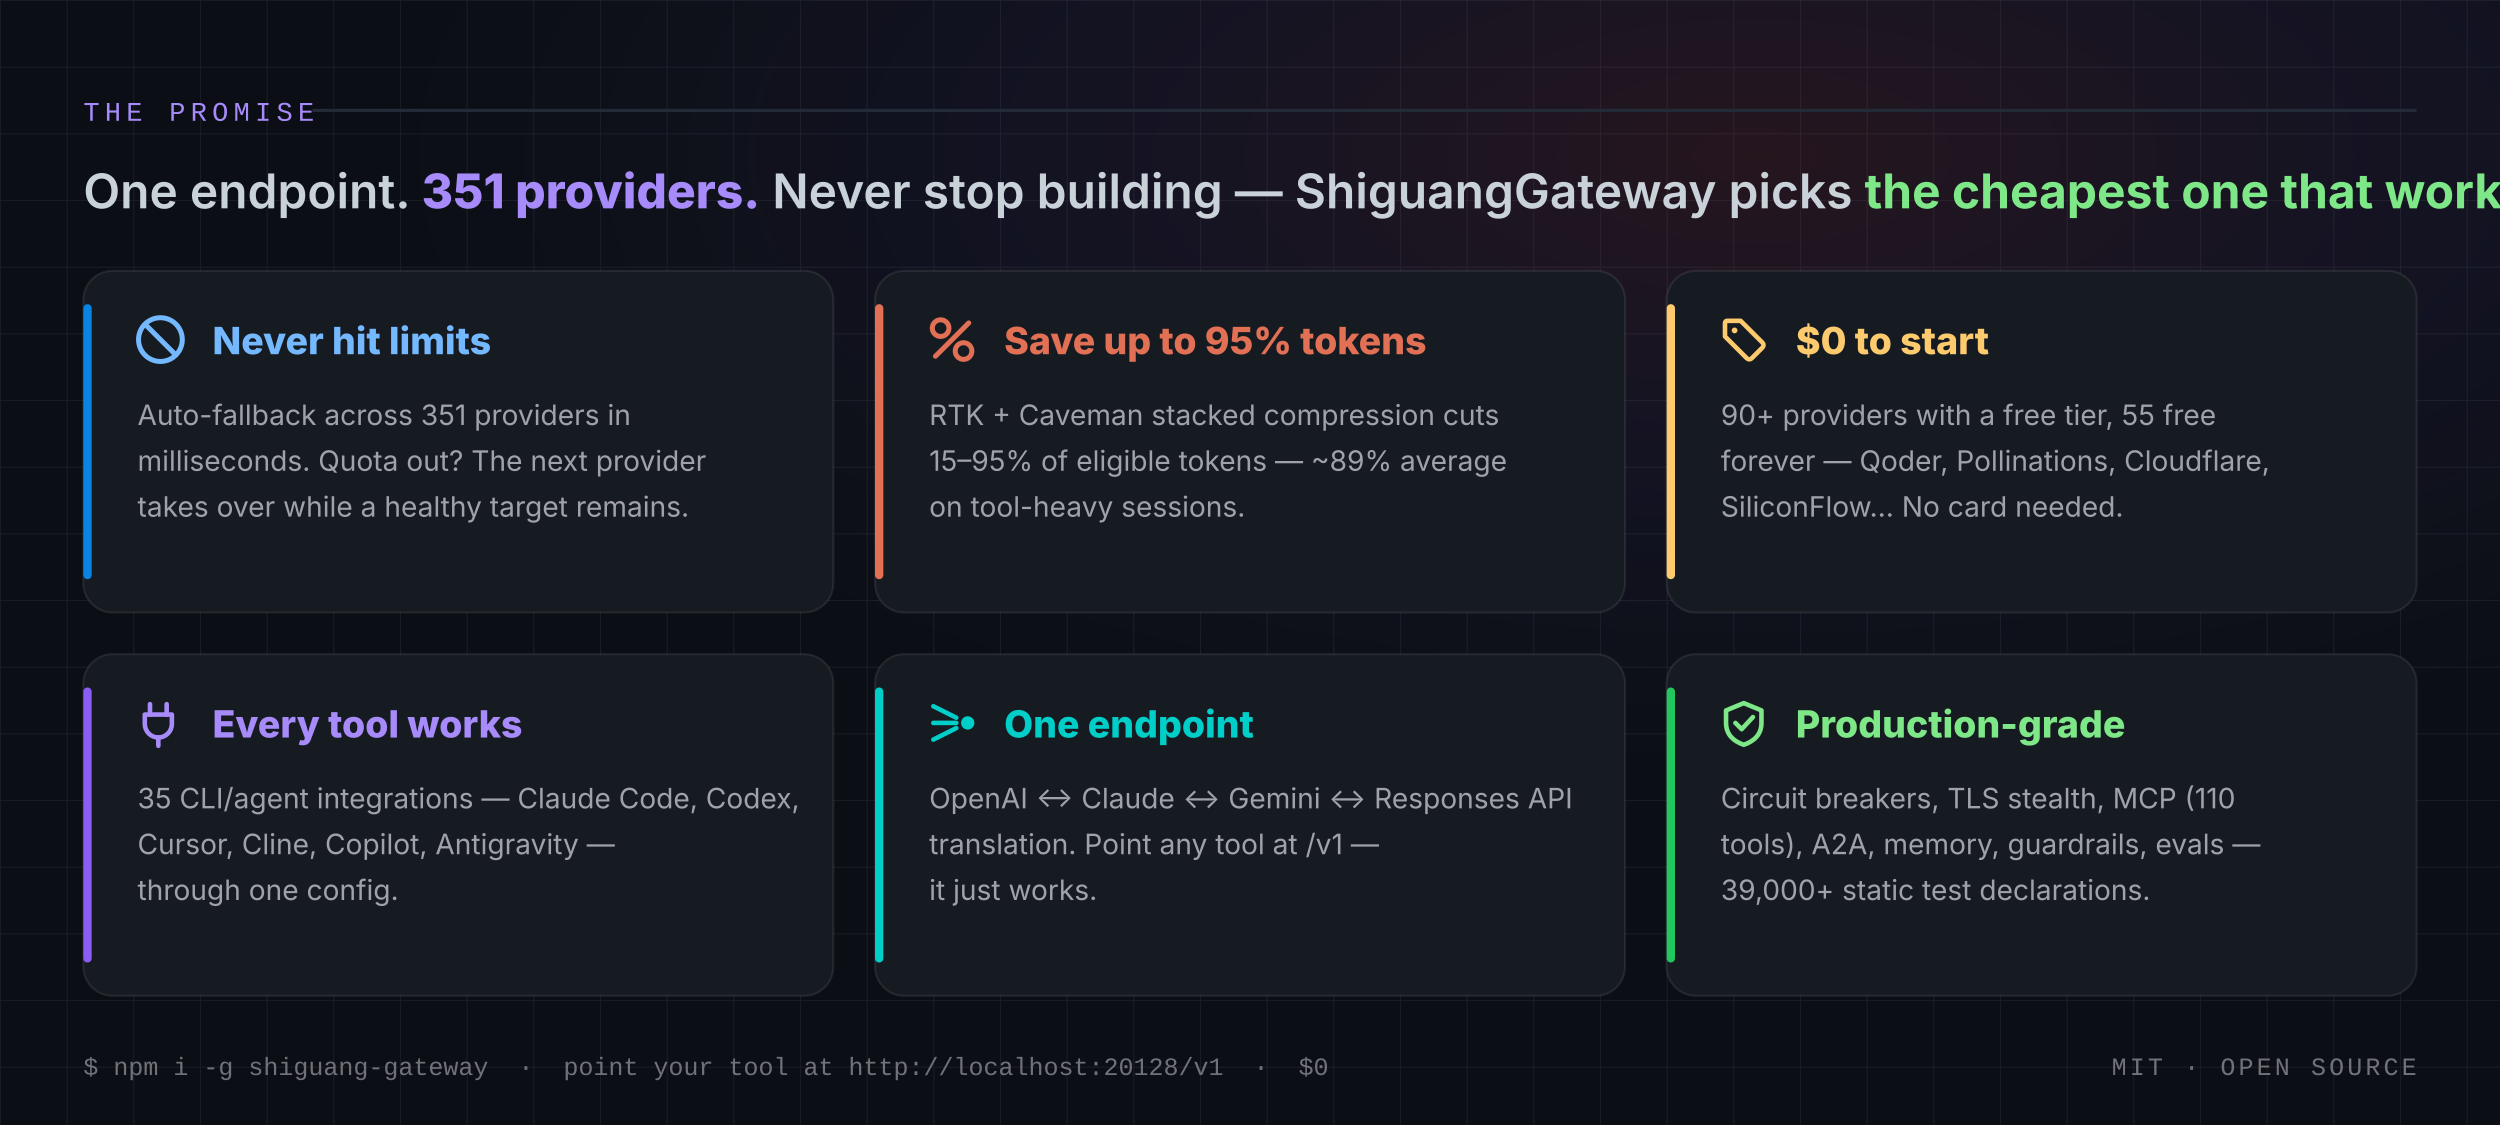
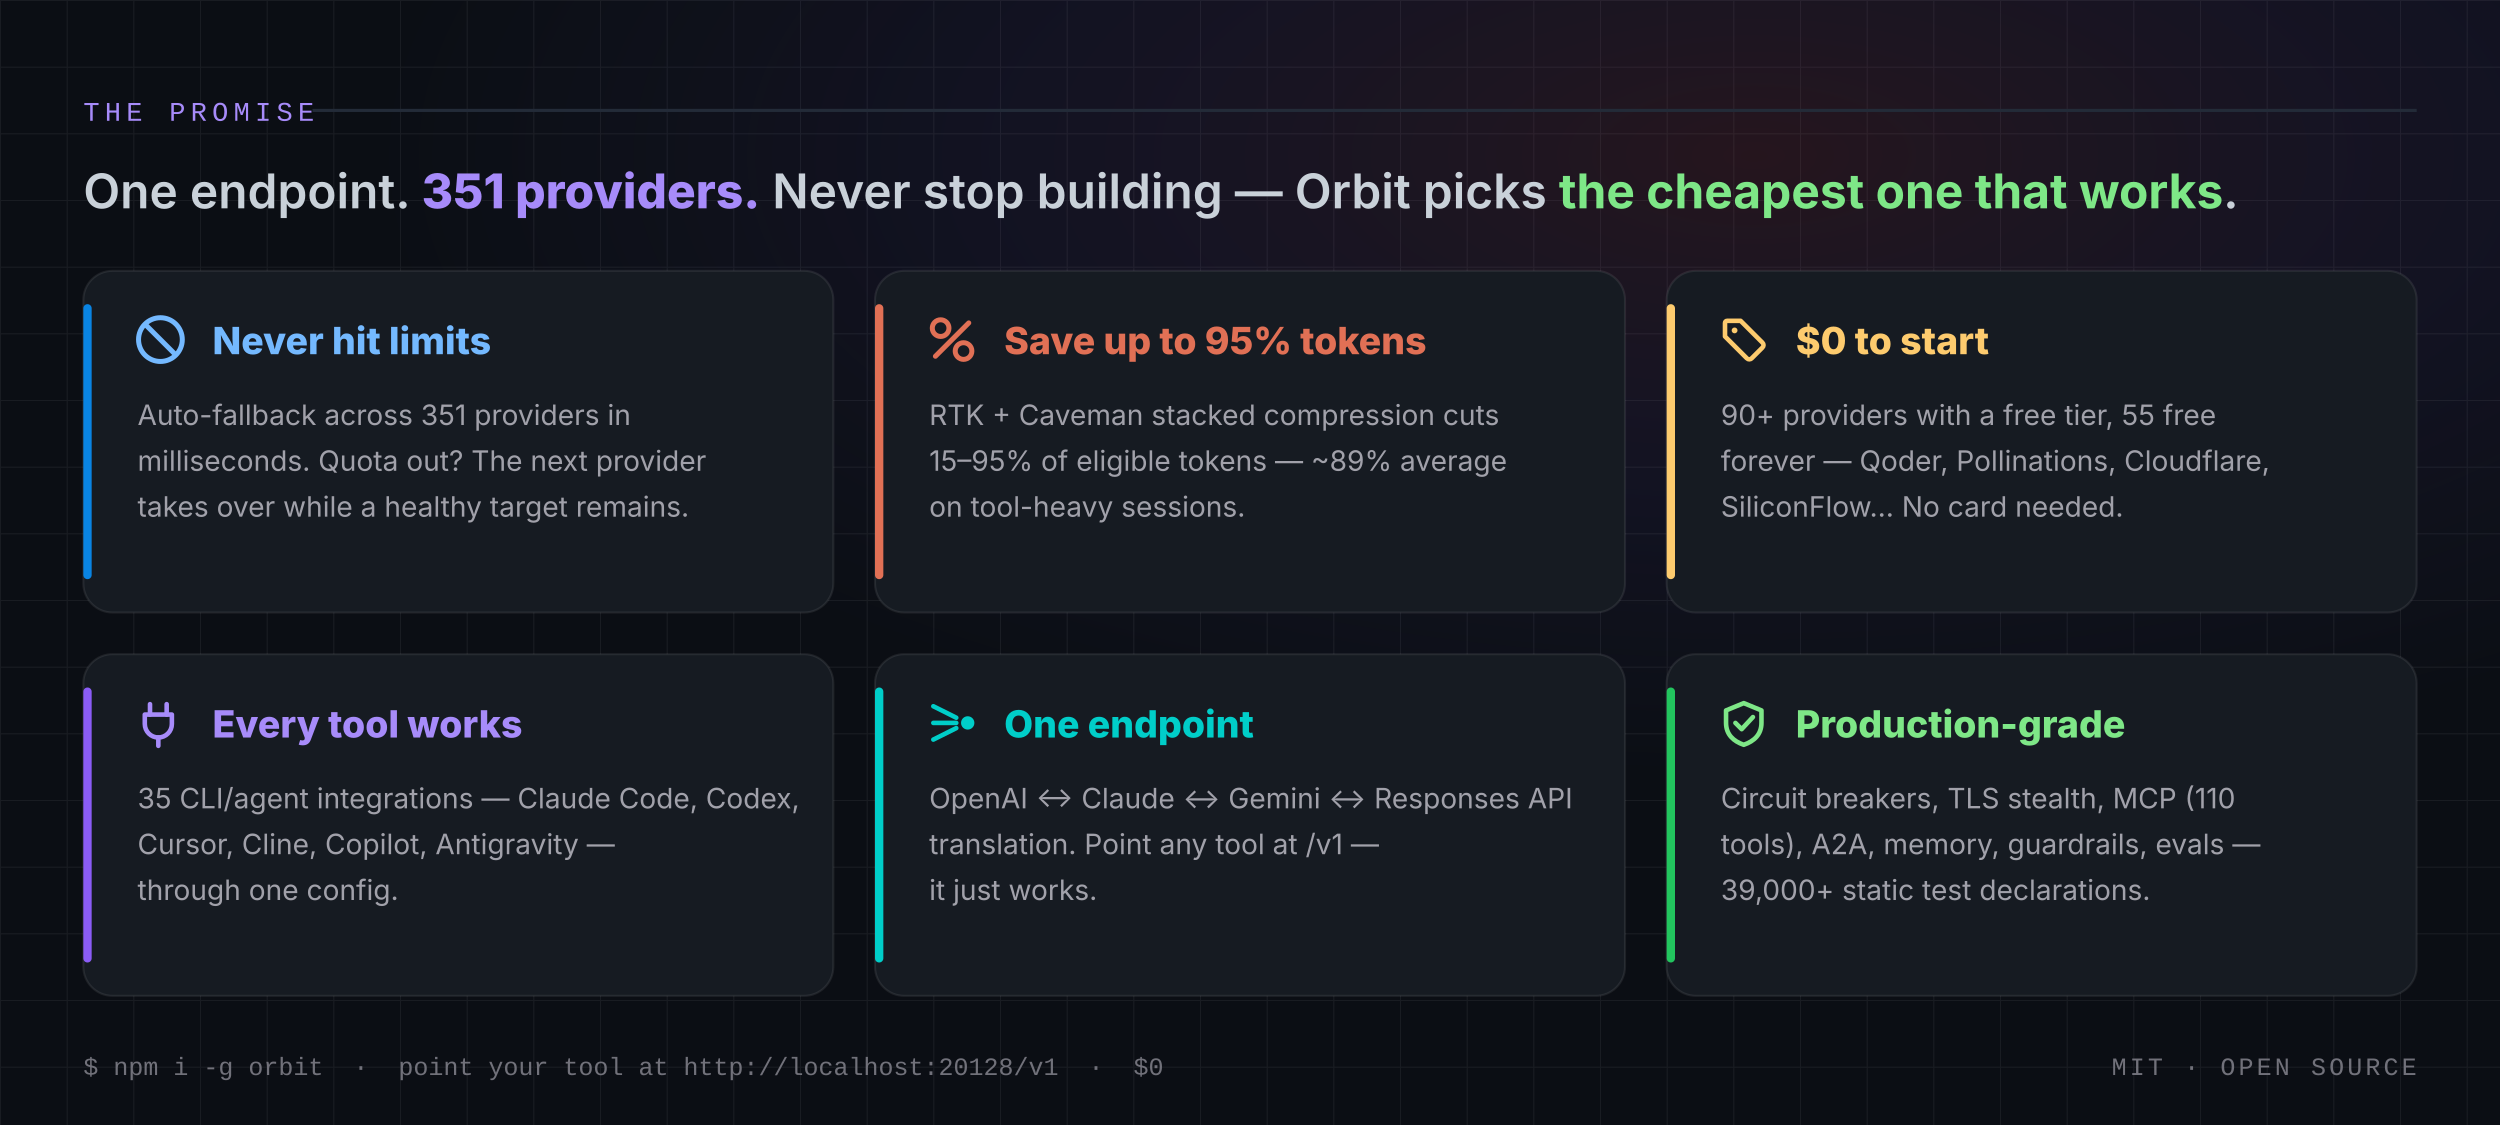
- <svg xmlns="http://www.w3.org/2000/svg" viewBox="0 0 1200 540" role="img" aria-label="The ShiguangGateway promise: one endpoint and 351 providers. Six pillars. Resilient fallback: automatic routing continues while another healthy target is available. Save up to 95 percent of eligible tokens: RTK plus Caveman stacked compression averages about 89 percent on tool-heavy sessions. Zero dollars to start: 90+ providers with a free tier and 56 recurring or keyless free-forever providers. Every tool works: 35 CLI and agent integration records, including Claude Code, Codex, Cursor, Cline, Copilot and Antigravity, through one config. One endpoint: OpenAI, Claude, Gemini and Responses API translation at /v1. Production controls: circuit breakers, TLS stealth, MCP with 110 tools, A2A, memory, guardrails, evals, and 39,000+ static test declarations across 5,100+ tracked test files.">
+ <svg xmlns="http://www.w3.org/2000/svg" viewBox="0 0 1200 540" role="img" aria-label="The Orbit promise: one endpoint and 351 providers. Six pillars. Resilient fallback: automatic routing continues while another healthy target is available. Save up to 95 percent of eligible tokens: RTK plus Caveman stacked compression averages about 89 percent on tool-heavy sessions. Zero dollars to start: 90+ providers with a free tier and 56 recurring or keyless free-forever providers. Every tool works: 35 CLI and agent integration records, including Claude Code, Codex, Cursor, Cline, Copilot and Antigravity, through one config. One endpoint: OpenAI, Claude, Gemini and Responses API translation at /v1. Production controls: circuit breakers, TLS stealth, MCP with 110 tools, A2A, memory, guardrails, evals, and 39,000+ static test declarations across 5,100+ tracked test files.">
  <defs>
    <pattern id="gridPaperP" width="32" height="32" patternUnits="userSpaceOnUse">
      <path d="M 32 0 L 0 0 0 32" fill="none" stroke="#ffffff" stroke-opacity="0.06" stroke-width="1" />
    </pattern>
    <radialGradient id="bgGlowP" cx="70%" cy="14%" r="55%">
      <stop offset="0%" stop-color="#e54d5e" stop-opacity="0.12" />
      <stop offset="55%" stop-color="#8b5cf6" stop-opacity="0.06" />
      <stop offset="100%" stop-color="#6366f1" stop-opacity="0" />
    </radialGradient>
  </defs>
  <rect width="1200" height="540" fill="#0b0e14" />
  <rect width="1200" height="540" fill="url(#gridPaperP)" />
  <rect width="1200" height="540" fill="url(#bgGlowP)" />
  <g>
    <text x="40" y="58" font-family="Consolas, 'Courier New', monospace" font-size="13" letter-spacing="2.5" fill="#a78bfa">THE PROMISE</text>
    <line x1="150" y1="53" x2="1160" y2="53" stroke="#232b38" stroke-width="1.5" />
  </g>
  <g>
-     <text x="40" y="100" font-family="Inter, 'Segoe UI', Arial, Helvetica, system-ui, sans-serif" font-size="23" font-weight="600" fill="#c9d1d9">One endpoint. <tspan fill="#a78bfa" font-weight="800">351 providers.</tspan> Never stop building — ShiguangGateway picks <tspan fill="#7ee787" font-weight="700">the cheapest one that works</tspan>.</text>
+     <text x="40" y="100" font-family="Inter, 'Segoe UI', Arial, Helvetica, system-ui, sans-serif" font-size="23" font-weight="600" fill="#c9d1d9">One endpoint. <tspan fill="#a78bfa" font-weight="800">351 providers.</tspan> Never stop building — Orbit picks <tspan fill="#7ee787" font-weight="700">the cheapest one that works</tspan>.</text>
  </g>
  <g font-family="Inter, 'Segoe UI', Arial, Helvetica, system-ui, sans-serif">
    <g>
      <rect x="40" y="130" width="360" height="164" rx="14" fill="#161b22" stroke="#ffffff" stroke-opacity="0.08" stroke-width="1" />
      <rect x="40" y="130" width="360" height="164" rx="14" fill="none" stroke="#74b9ff" stroke-width="1.5" opacity="0">
        <animate attributeName="opacity" values="0;0.9;0;0" keyTimes="0;0.055;0.12;1" dur="12s" begin="3s" repeatCount="indefinite" />
      </rect>
      <rect x="40" y="146" width="4" height="132" rx="2" fill="#0984e3" />
      <g transform="translate(66,152)" stroke="#74b9ff" stroke-width="2.4" fill="none" stroke-linecap="round">
        <circle cx="11" cy="11" r="10.5" />
        <line x1="3.9" y1="3.9" x2="18.1" y2="18.1" />
      </g>
      <text x="102" y="170" font-size="18" font-weight="800" fill="#74b9ff">Never hit limits</text>
      <text x="66" y="204" font-size="13.5" fill="#a1a1aa">Auto-fallback across 351 providers in</text>
      <text x="66" y="226" font-size="13.5" fill="#a1a1aa">milliseconds. Quota out? The next provider</text>
      <text x="66" y="248" font-size="13.5" fill="#a1a1aa">takes over while a healthy target remains.</text>
    </g>
    <g>
      <rect x="420" y="130" width="360" height="164" rx="14" fill="#161b22" stroke="#ffffff" stroke-opacity="0.08" stroke-width="1" />
      <rect x="420" y="130" width="360" height="164" rx="14" fill="none" stroke="#e17055" stroke-width="1.5" opacity="0">
        <animate attributeName="opacity" values="0;0;0.9;0;0" keyTimes="0;0.167;0.222;0.287;1" dur="12s" begin="3s" repeatCount="indefinite" />
      </rect>
      <rect x="420" y="146" width="4" height="132" rx="2" fill="#e17055" />
      <g transform="translate(446,152)" stroke="#e17055" stroke-width="2.4" fill="none" stroke-linecap="round">
        <circle cx="5.5" cy="5.5" r="4" />
        <circle cx="16.5" cy="16.5" r="4" />
        <line x1="19" y1="3" x2="3" y2="19" />
      </g>
      <text x="482" y="170" font-size="18" font-weight="800" fill="#e17055">Save up to 95% tokens</text>
      <text x="446" y="204" font-size="13.5" fill="#a1a1aa">RTK + Caveman stacked compression cuts</text>
      <text x="446" y="226" font-size="13.5" fill="#a1a1aa">15–95% of eligible tokens — ~89% average</text>
      <text x="446" y="248" font-size="13.5" fill="#a1a1aa">on tool-heavy sessions.</text>
    </g>
    <g>
      <rect x="800" y="130" width="360" height="164" rx="14" fill="#161b22" stroke="#ffffff" stroke-opacity="0.08" stroke-width="1" />
      <rect x="800" y="130" width="360" height="164" rx="14" fill="none" stroke="#fdcb6e" stroke-width="1.5" opacity="0">
        <animate attributeName="opacity" values="0;0;0.9;0;0" keyTimes="0;0.334;0.389;0.454;1" dur="12s" begin="3s" repeatCount="indefinite" />
      </rect>
      <rect x="800" y="146" width="4" height="132" rx="2" fill="#fdcb6e" />
      <g transform="translate(826,152)" stroke="#fdcb6e" stroke-width="2.2" fill="none" stroke-linecap="round" stroke-linejoin="round">
        <path d="M 2,9.5 L 2,3 A 1,1 0 0 1 3,2 L 9.5,2 L 20,12.5 A 1.6,1.6 0 0 1 20,14.8 L 14.8,20 A 1.6,1.6 0 0 1 12.5,20 Z" />
        <circle cx="6.6" cy="6.6" r="1.4" fill="#fdcb6e" stroke="none" />
      </g>
      <text x="862" y="170" font-size="18" font-weight="800" fill="#fdcb6e">$0 to start</text>
      <text x="826" y="204" font-size="13.5" fill="#a1a1aa">90+ providers with a free tier, 55 free</text>
      <text x="826" y="226" font-size="13.5" fill="#a1a1aa">forever — Qoder, Pollinations, Cloudflare,</text>
      <text x="826" y="248" font-size="13.5" fill="#a1a1aa">SiliconFlow… No card needed.</text>
    </g>
    <g>
      <rect x="40" y="314" width="360" height="164" rx="14" fill="#161b22" stroke="#ffffff" stroke-opacity="0.08" stroke-width="1" />
      <rect x="40" y="314" width="360" height="164" rx="14" fill="none" stroke="#a78bfa" stroke-width="1.5" opacity="0">
        <animate attributeName="opacity" values="0;0;0.9;0;0" keyTimes="0;0.5;0.555;0.62;1" dur="12s" begin="3s" repeatCount="indefinite" />
      </rect>
      <rect x="40" y="330" width="4" height="132" rx="2" fill="#8b5cf6" />
      <g transform="translate(66,336)" stroke="#a78bfa" stroke-width="2.2" fill="none" stroke-linecap="round" stroke-linejoin="round">
        <path d="M 6,2 L 6,7 M 14,2 L 14,7" />
        <path d="M 3.5,7 L 16.5,7 L 16.5,11.5 A 6.5,6.5 0 0 1 10,18 A 6.5,6.5 0 0 1 3.5,11.5 Z" />
        <path d="M 10,18 L 10,22" />
      </g>
      <text x="102" y="354" font-size="18" font-weight="800" fill="#a78bfa">Every tool works</text>
      <text x="66" y="388" font-size="13.5" fill="#a1a1aa">35 CLI/agent integrations — Claude Code, Codex,</text>
      <text x="66" y="410" font-size="13.5" fill="#a1a1aa">Cursor, Cline, Copilot, Antigravity —</text>
      <text x="66" y="432" font-size="13.5" fill="#a1a1aa">through one config.</text>
    </g>
    <g>
      <rect x="420" y="314" width="360" height="164" rx="14" fill="#161b22" stroke="#ffffff" stroke-opacity="0.08" stroke-width="1" />
      <rect x="420" y="314" width="360" height="164" rx="14" fill="none" stroke="#00cec9" stroke-width="1.5" opacity="0">
        <animate attributeName="opacity" values="0;0;0.9;0;0" keyTimes="0;0.667;0.722;0.787;1" dur="12s" begin="3s" repeatCount="indefinite" />
      </rect>
      <rect x="420" y="330" width="4" height="132" rx="2" fill="#00cec9" />
      <g transform="translate(446,336)" stroke="#00cec9" stroke-width="2.2" fill="none" stroke-linecap="round">
        <path d="M 2,3 L 13,8.5 M 2,11 L 13,11 M 2,19 L 13,13.5" />
        <circle cx="18.5" cy="11" r="3.2" fill="#00cec9" stroke="none" />
      </g>
      <text x="482" y="354" font-size="18" font-weight="800" fill="#00cec9">One endpoint</text>
      <text x="446" y="388" font-size="13.5" fill="#a1a1aa">OpenAI ↔ Claude ↔ Gemini ↔ Responses API</text>
      <text x="446" y="410" font-size="13.5" fill="#a1a1aa">translation. Point any tool at /v1 —</text>
      <text x="446" y="432" font-size="13.5" fill="#a1a1aa">it just works.</text>
    </g>
    <g>
      <rect x="800" y="314" width="360" height="164" rx="14" fill="#161b22" stroke="#ffffff" stroke-opacity="0.08" stroke-width="1" />
      <rect x="800" y="314" width="360" height="164" rx="14" fill="none" stroke="#7ee787" stroke-width="1.5" opacity="0">
        <animate attributeName="opacity" values="0;0;0.9;0;0" keyTimes="0;0.834;0.889;0.954;1" dur="12s" begin="3s" repeatCount="indefinite" />
      </rect>
      <rect x="800" y="330" width="4" height="132" rx="2" fill="#22c55e" />
      <g transform="translate(826,336)" stroke="#7ee787" stroke-width="2.2" fill="none" stroke-linecap="round" stroke-linejoin="round">
        <path d="M 11,1.5 L 19.5,5 L 19.5,11 C 19.5,16.5 16,19.8 11,21.5 C 6,19.8 2.5,16.5 2.5,11 L 2.5,5 Z" />
        <path d="M 7,11 L 10,14 L 15.4,8.2" />
      </g>
      <text x="862" y="354" font-size="18" font-weight="800" fill="#7ee787">Production-grade</text>
      <text x="826" y="388" font-size="13.5" fill="#a1a1aa">Circuit breakers, TLS stealth, MCP (110</text>
      <text x="826" y="410" font-size="13.5" fill="#a1a1aa">tools), A2A, memory, guardrails, evals —</text>
      <text x="826" y="432" font-size="13.5" fill="#a1a1aa">39,000+ static test declarations.</text>
    </g>
  </g>
  <g>
-     <text x="40" y="516" font-family="Consolas, 'Courier New', monospace" font-size="12" fill="#71717a">$ npm i -g shiguang-gateway  ·  point your tool at http://localhost:20128/v1  ·  $0</text>
+     <text x="40" y="516" font-family="Consolas, 'Courier New', monospace" font-size="12" fill="#71717a">$ npm i -g orbit  ·  point your tool at http://localhost:20128/v1  ·  $0</text>
    <text x="1160" y="516" text-anchor="end" font-family="Consolas, 'Courier New', monospace" font-size="12" letter-spacing="1.5" fill="#71717a">MIT · OPEN SOURCE</text>
  </g>
</svg>
